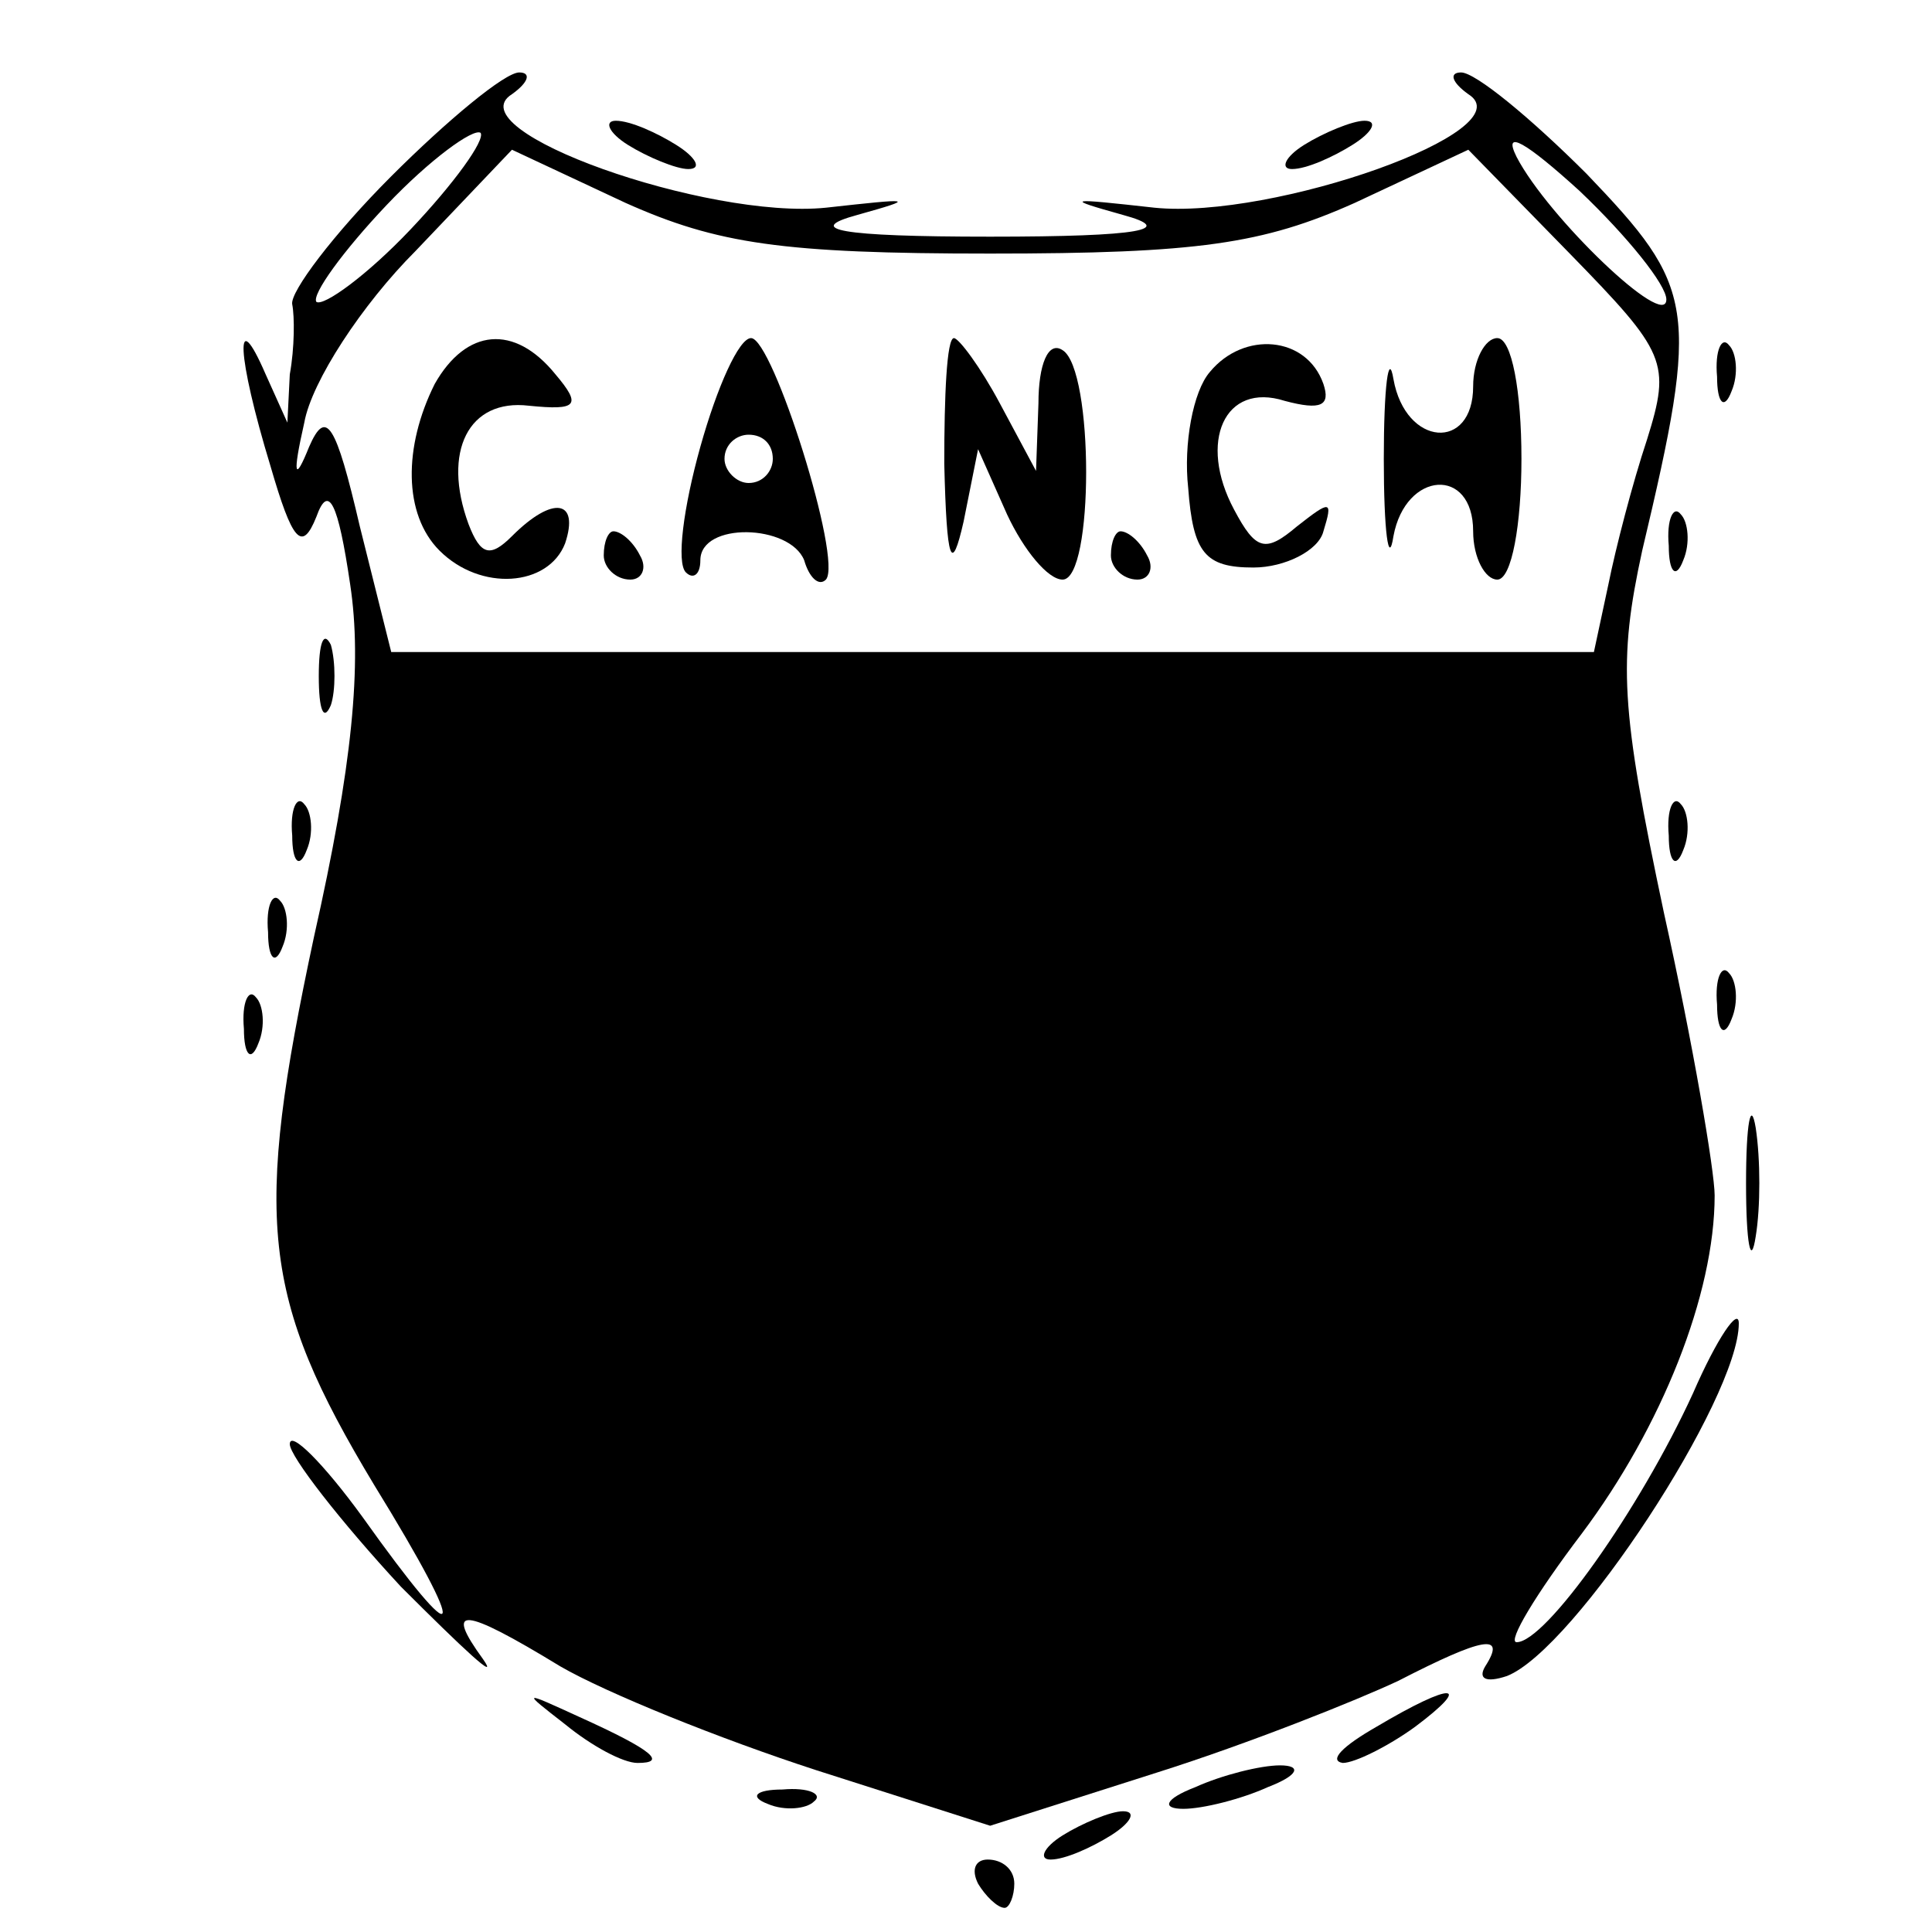
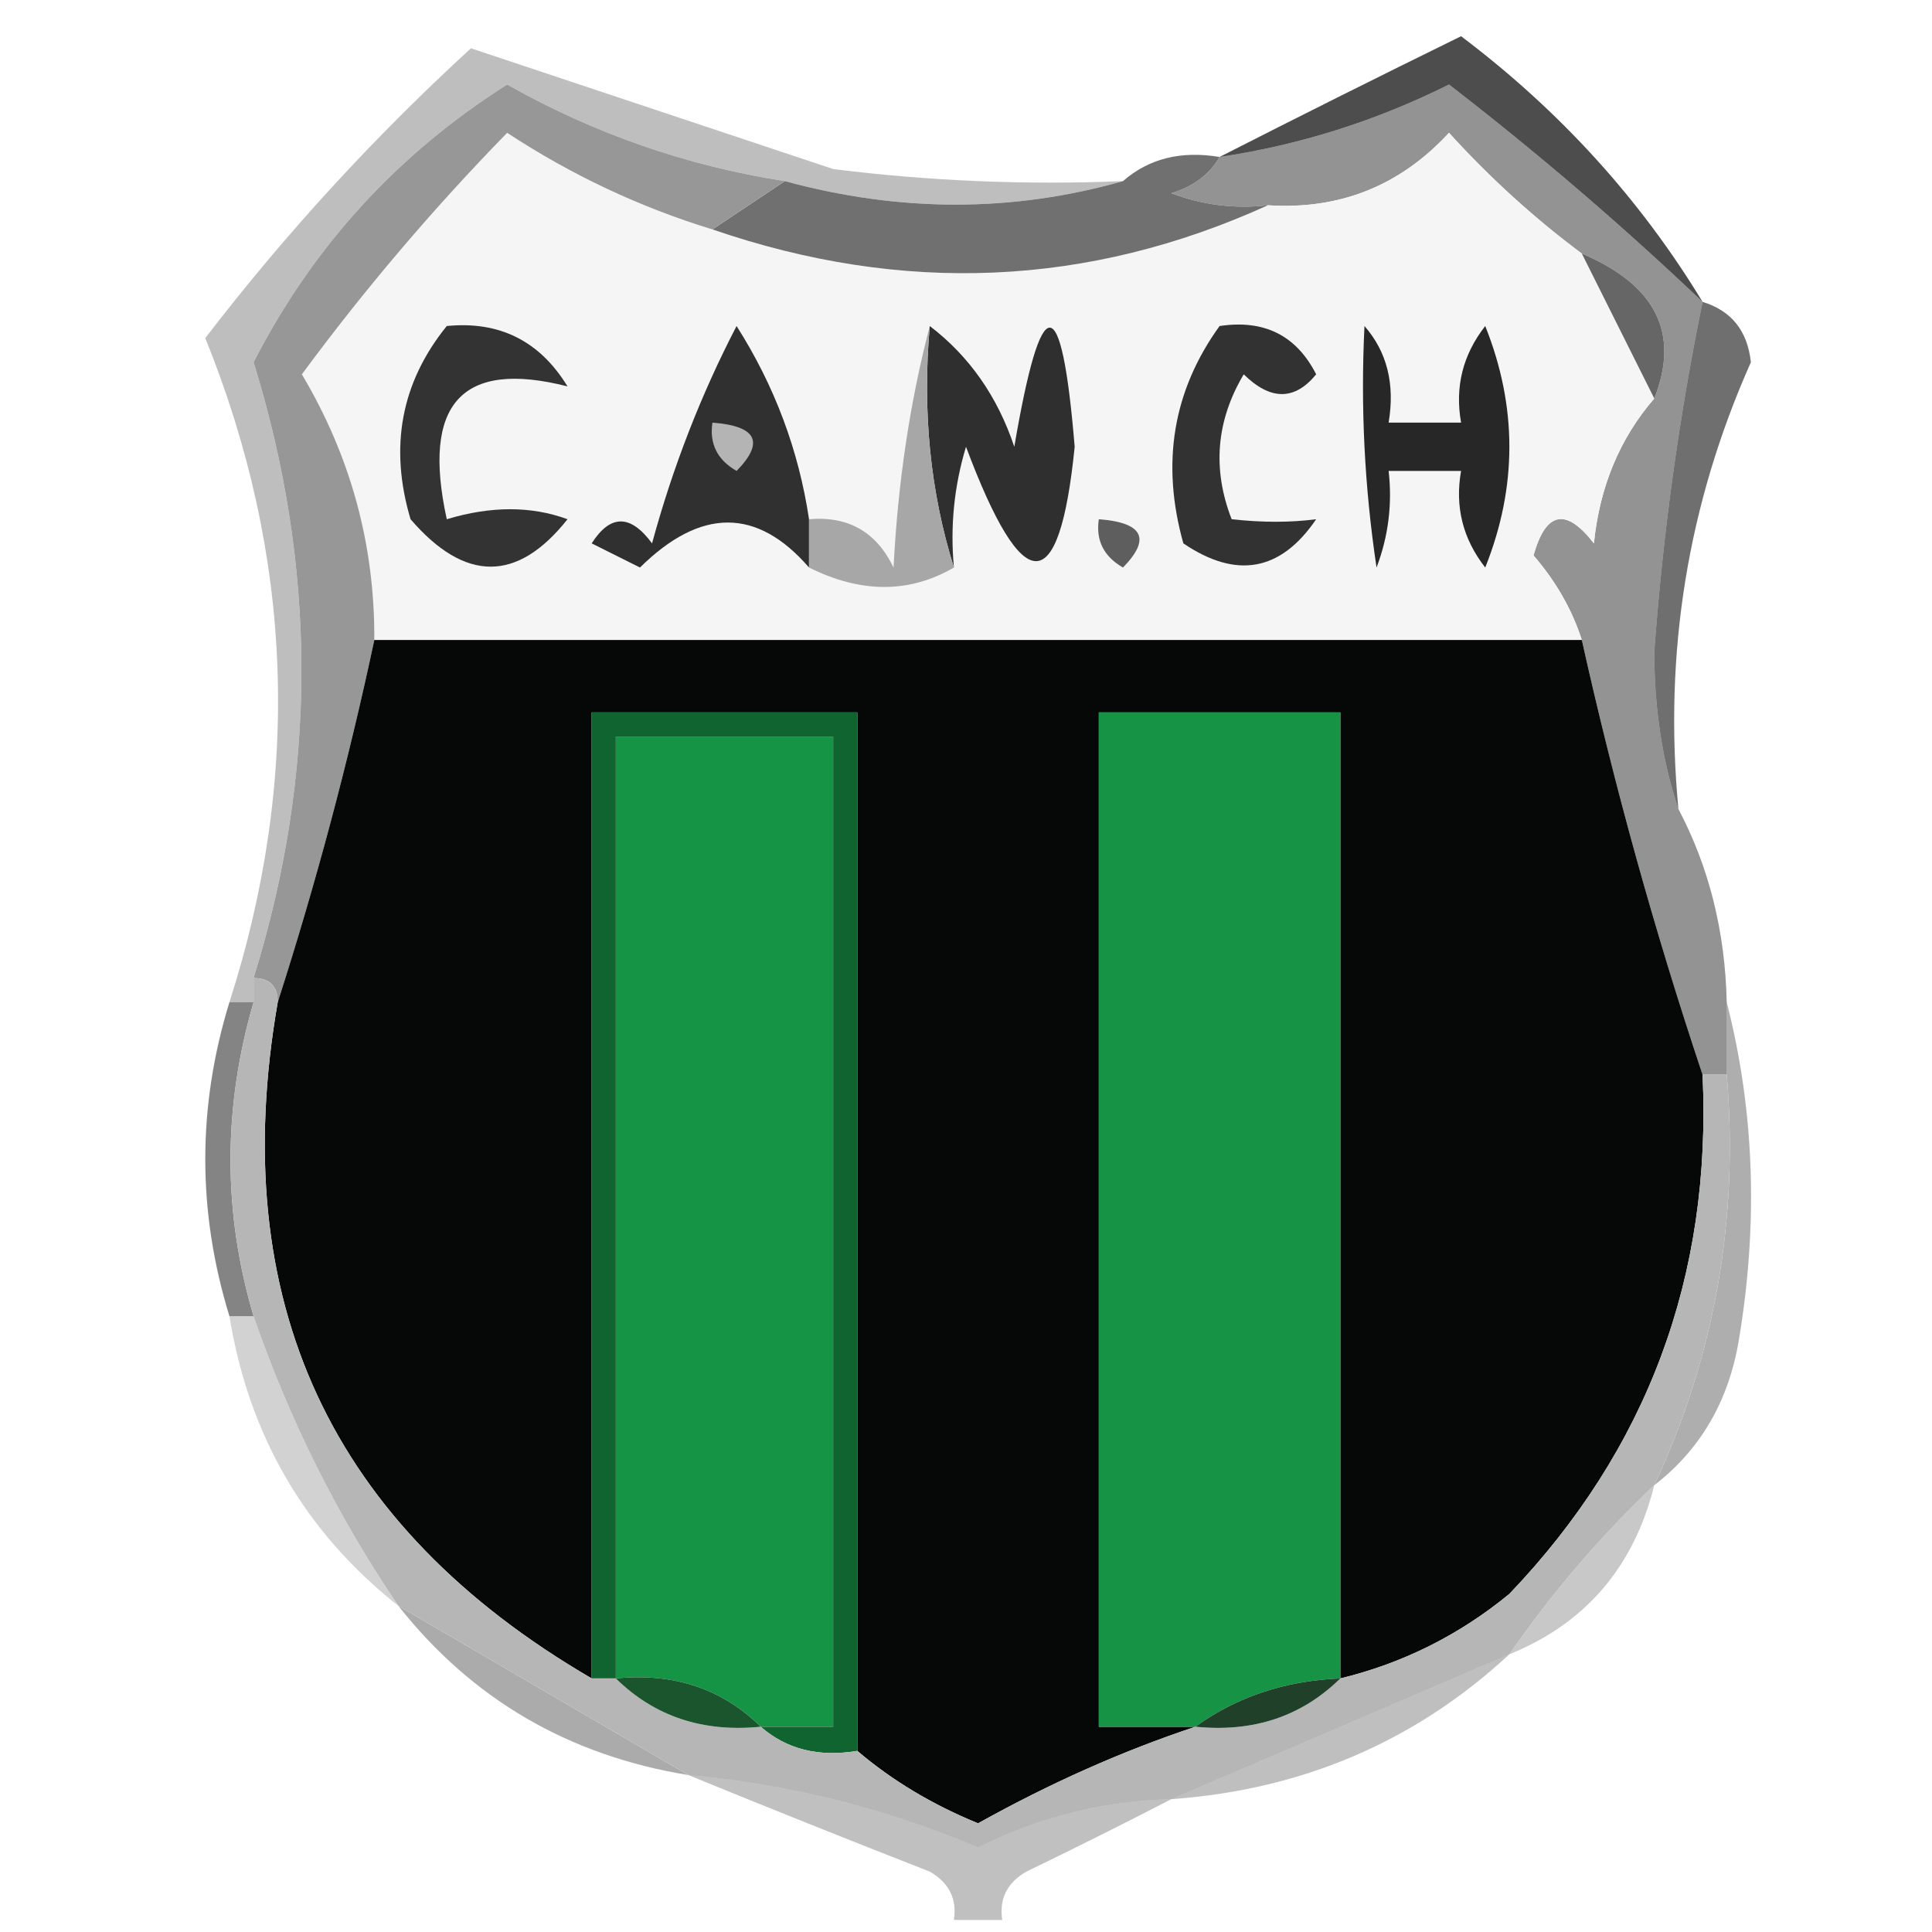
- <svg xmlns="http://www.w3.org/2000/svg" version="1.0" width="80pt" height="80pt" viewBox="0 0 80 80" preserveAspectRatio="xMidYMid meet">
-   <g transform="translate(0,80) scale(0.1,-0.1)" fill="#000000" stroke="none">
-     <path d="M162 727 c-24 -24 -42 -48 -41 -53 1 -5 1 -18 -1 -29 l-1 -20 -9 20 c-13 30 -12 8 2 -38 9 -31 13 -36 19 -21 5 14 9 6 14 -28 5 -33 1 -75 -15 -146 -25 -117 -22 -149 25 -227 40 -65 37 -72 -5 -13 -16 22 -30 36 -30 30 0 -5 21 -32 46 -59 26 -26 41 -40 34 -30 -16 22 -9 22 32 -3 19 -11 66 -30 106 -43 l72 -23 69 22 c38 12 83 30 100 38 35 18 45 20 36 6 -3 -5 0 -7 9 -4 28 11 96 115 96 146 0 7 -9 -6 -19 -29 -22 -48 -61 -103 -73 -103 -4 0 8 20 27 45 33 44 55 99 55 140 0 10 -9 63 -21 117 -18 85 -19 104 -9 150 24 101 22 109 -23 156 -23 23 -46 42 -52 42 -5 0 -4 -4 3 -9 24 -15 -81 -52 -130 -47 -36 4 -38 4 -13 -3 22 -6 8 -9 -55 -9 -63 0 -77 3 -55 9 25 7 23 7 -13 3 -49 -5 -154 32 -130 47 7 5 8 9 3 9 -6 0 -30 -20 -53 -43z m8 -22 c-18 -19 -36 -32 -39 -30 -2 3 11 21 29 40 18 19 36 32 39 30 2 -3 -11 -21 -29 -40z m520 -29 c0 -13 -49 34 -62 59 -6 12 4 6 26 -14 20 -19 36 -39 36 -45z m-280 19 c86 0 113 4 151 21 l47 22 42 -43 c40 -41 42 -45 32 -77 -6 -18 -13 -45 -16 -60 l-6 -28 -249 0 -249 0 -13 52 c-10 43 -14 49 -21 33 -6 -15 -7 -12 -2 10 3 17 24 49 46 71 l40 42 47 -22 c38 -17 65 -21 151 -21z" />
-     <path d="M180 641 c-13 -26 -13 -54 2 -69 17 -17 45 -15 52 3 6 18 -5 20 -22 3 -9 -9 -13 -8 -18 5 -11 30 0 52 25 49 20 -2 22 0 11 13 -17 21 -37 19 -50 -4z" />
-     <path d="M290 615 c-7 -25 -10 -48 -6 -52 3 -3 6 -1 6 5 0 16 37 15 43 0 2 -7 6 -11 9 -8 7 8 -22 100 -31 100 -5 0 -14 -20 -21 -45z m30 -5 c0 -5 -4 -10 -10 -10 -5 0 -10 5 -10 10 0 6 5 10 10 10 6 0 10 -4 10 -10z" />
-     <path d="M391 608 c1 -41 3 -46 8 -24 l6 30 12 -27 c7 -15 17 -27 23 -27 13 0 13 87 0 95 -6 4 -10 -6 -10 -22 l-1 -28 -15 28 c-8 15 -17 27 -19 27 -3 0 -4 -24 -4 -52z" />
-     <path d="M501 646 c-7 -8 -11 -30 -9 -48 2 -27 7 -33 27 -33 13 0 27 7 29 15 4 13 3 13 -11 2 -13 -11 -17 -10 -26 7 -15 28 -4 53 21 45 15 -4 19 -2 16 7 -7 20 -33 22 -47 5z" />
-     <path d="M573 610 c0 -30 2 -45 4 -32 5 27 33 29 33 2 0 -11 5 -20 10 -20 6 0 10 23 10 50 0 28 -4 50 -10 50 -5 0 -10 -9 -10 -20 0 -27 -28 -25 -33 3 -2 12 -4 -3 -4 -33z" />
-     <path d="M250 570 c0 -5 5 -10 11 -10 5 0 7 5 4 10 -3 6 -8 10 -11 10 -2 0 -4 -4 -4 -10z" />
-     <path d="M460 570 c0 -5 5 -10 11 -10 5 0 7 5 4 10 -3 6 -8 10 -11 10 -2 0 -4 -4 -4 -10z" />
-     <path d="M260 740 c8 -5 20 -10 25 -10 6 0 3 5 -5 10 -8 5 -19 10 -25 10 -5 0 -3 -5 5 -10z" />
-     <path d="M540 740 c-8 -5 -10 -10 -5 -10 6 0 17 5 25 10 8 5 11 10 5 10 -5 0 -17 -5 -25 -10z" />
-     <path d="M711 644 c0 -11 3 -14 6 -6 3 7 2 16 -1 19 -3 4 -6 -2 -5 -13z" />
-     <path d="M691 574 c0 -11 3 -14 6 -6 3 7 2 16 -1 19 -3 4 -6 -2 -5 -13z" />
-     <path d="M132 520 c0 -14 2 -19 5 -12 2 6 2 18 0 25 -3 6 -5 1 -5 -13z" />
-     <path d="M121 454 c0 -11 3 -14 6 -6 3 7 2 16 -1 19 -3 4 -6 -2 -5 -13z" />
-     <path d="M691 454 c0 -11 3 -14 6 -6 3 7 2 16 -1 19 -3 4 -6 -2 -5 -13z" />
-     <path d="M111 414 c0 -11 3 -14 6 -6 3 7 2 16 -1 19 -3 4 -6 -2 -5 -13z" />
-     <path d="M711 384 c0 -11 3 -14 6 -6 3 7 2 16 -1 19 -3 4 -6 -2 -5 -13z" />
-     <path d="M101 374 c0 -11 3 -14 6 -6 3 7 2 16 -1 19 -3 4 -6 -2 -5 -13z" />
-     <path d="M723 310 c0 -25 2 -35 4 -22 2 12 2 32 0 45 -2 12 -4 2 -4 -23z" />
-     <path d="M234 86 c11 -9 24 -16 30 -16 12 0 7 5 -24 19 -24 11 -24 11 -6 -3z" />
-     <path d="M570 85 c-14 -8 -20 -14 -14 -15 5 0 19 7 30 15 24 18 16 19 -16 0z" />
-     <path d="M495 60 c-13 -5 -14 -9 -5 -9 8 0 24 4 35 9 13 5 14 9 5 9 -8 0 -24 -4 -35 -9z" />
-     <path d="M318 53 c7 -3 16 -2 19 1 4 3 -2 6 -13 5 -11 0 -14 -3 -6 -6z" />
-     <path d="M440 40 c-8 -5 -10 -10 -5 -10 6 0 17 5 25 10 8 5 11 10 5 10 -5 0 -17 -5 -25 -10z" />
-     <path d="M405 20 c3 -5 8 -10 11 -10 2 0 4 5 4 10 0 6 -5 10 -11 10 -5 0 -7 -4 -4 -10z" />
+ <svg xmlns="http://www.w3.org/2000/svg" version="1.1" width="80px" height="80px" style="shape-rendering:geometricPrecision; text-rendering:geometricPrecision; image-rendering:optimizeQuality; fill-rule:evenodd; clip-rule:evenodd">
+   <g>
+     <path style="opacity:0.284" fill="#191818" d="M 46.5,7.5 C 41.934,8.797 37.267,8.797 32.5,7.5C 28.439,6.868 24.606,5.535 21,3.5C 16.45,6.383 12.95,10.216 10.5,15C 13.141,23.512 13.141,32.012 10.5,40.5C 10.5,40.833 10.5,41.167 10.5,41.5C 10.167,41.5 9.833,41.5 9.5,41.5C 12.485,32.199 12.152,23.032 8.5,14C 11.804,9.695 15.47,5.695 19.5,2C 24.39,3.63 29.39,5.297 34.5,7C 38.486,7.499 42.486,7.666 46.5,7.5 Z" />
+   </g>
+   <g>
+     <path style="opacity:1" fill="#949393" d="M 70.5,12.5 C 69.522,17.276 68.855,22.11 68.5,27C 68.504,29.361 68.837,31.527 69.5,33.5C 70.768,35.905 71.435,38.572 71.5,41.5C 71.5,42.5 71.5,43.5 71.5,44.5C 71.167,44.5 70.833,44.5 70.5,44.5C 68.519,38.576 66.853,32.576 65.5,26.5C 65.096,25.244 64.43,24.077 63.5,23C 64.01,21.174 64.844,21.007 66,22.5C 66.24,20.148 67.073,18.148 68.5,16.5C 69.569,13.804 68.569,11.804 65.5,10.5C 63.537,9.04 61.704,7.373 60,5.5C 57.975,7.693 55.475,8.693 52.5,8.5C 51.127,8.657 49.793,8.49 48.5,8C 49.416,7.722 50.083,7.222 50.5,6.5C 53.812,6.007 56.979,5.007 60,3.5C 63.655,6.322 67.155,9.322 70.5,12.5 Z" />
+   </g>
+   <g>
+     <path style="opacity:1" fill="#f5f5f5" d="M 29.5,9.5 C 37.395,12.214 45.062,11.881 52.5,8.5C 55.475,8.693 57.975,7.693 60,5.5C 61.704,7.373 63.537,9.04 65.5,10.5C 66.5,12.5 67.5,14.5 68.5,16.5C 67.073,18.148 66.24,20.148 66,22.5C 64.844,21.007 64.01,21.174 63.5,23C 64.43,24.077 65.096,25.244 65.5,26.5C 48.833,26.5 32.167,26.5 15.5,26.5C 15.522,22.564 14.522,18.897 12.5,15.5C 15.096,11.981 17.929,8.648 21,5.5C 23.663,7.249 26.497,8.582 29.5,9.5 Z" />
+   </g>
+   <g>
+     <path style="opacity:0.773" fill="#1a1919" d="M 70.5,12.5 C 67.155,9.322 63.655,6.322 60,3.5C 56.979,5.007 53.812,6.007 50.5,6.5C 53.729,4.853 57.063,3.186 60.5,1.5C 64.588,4.583 67.921,8.25 70.5,12.5 Z" />
+   </g>
+   <g>
+     <path style="opacity:1" fill="#717070" d="M 50.5,6.5 C 50.083,7.222 49.416,7.722 48.5,8C 49.793,8.49 51.127,8.657 52.5,8.5C 45.062,11.881 37.395,12.214 29.5,9.5C 30.5,8.833 31.5,8.167 32.5,7.5C 37.267,8.797 41.934,8.797 46.5,7.5C 47.568,6.566 48.901,6.232 50.5,6.5 Z" />
+   </g>
+   <g>
+     <path style="opacity:1" fill="#666666" d="M 65.5,10.5 C 68.569,11.804 69.569,13.804 68.5,16.5C 67.5,14.5 66.5,12.5 65.5,10.5 Z" />
+   </g>
+   <g>
+     <path style="opacity:1" fill="#2f2f2f" d="M 38.5,13.5 C 40.136,14.749 41.303,16.416 42,18.5C 43.122,11.922 43.956,11.922 44.5,18.5C 43.866,24.815 42.366,24.815 40,18.5C 39.507,20.134 39.34,21.801 39.5,23.5C 38.521,20.375 38.187,17.042 38.5,13.5 Z" />
+   </g>
+   <g>
+     <path style="opacity:1" fill="#333333" d="M 18.5,13.5 C 20.681,13.284 22.347,14.117 23.5,16C 19.121,14.884 17.454,16.718 18.5,21.5C 20.331,20.948 21.997,20.948 23.5,21.5C 21.423,24.119 19.256,24.119 17,21.5C 16.109,18.502 16.609,15.836 18.5,13.5 Z" />
+   </g>
+   <g>
+     <path style="opacity:1" fill="#272727" d="M 56.5,13.5 C 57.434,14.568 57.768,15.901 57.5,17.5C 58.5,17.5 59.5,17.5 60.5,17.5C 60.238,16.022 60.571,14.689 61.5,13.5C 62.833,16.833 62.833,20.167 61.5,23.5C 60.571,22.311 60.238,20.978 60.5,19.5C 59.5,19.5 58.5,19.5 57.5,19.5C 57.657,20.873 57.49,22.207 57,23.5C 56.502,20.183 56.335,16.85 56.5,13.5 Z" />
+   </g>
+   <g>
+     <path style="opacity:0.62" fill="#171616" d="M 70.5,12.5 C 71.695,12.866 72.361,13.699 72.5,15C 69.883,20.876 68.883,27.043 69.5,33.5C 68.837,31.527 68.504,29.361 68.5,27C 68.855,22.11 69.522,17.276 70.5,12.5 Z" />
+   </g>
+   <g>
+     <path style="opacity:1" fill="#303030" d="M 33.5,21.5 C 33.5,22.167 33.5,22.833 33.5,23.5C 31.349,21.016 29.015,21.016 26.5,23.5C 25.833,23.167 25.167,22.833 24.5,22.5C 25.274,21.289 26.107,21.289 27,22.5C 27.859,19.341 29.025,16.341 30.5,13.5C 32.071,15.971 33.071,18.637 33.5,21.5 Z" />
+   </g>
+   <g>
+     <path style="opacity:1" fill="#b4b4b4" d="M 29.5,17.5 C 31.337,17.64 31.67,18.306 30.5,19.5C 29.703,19.043 29.369,18.376 29.5,17.5 Z" />
+   </g>
+   <g>
+     <path style="opacity:1" fill="#5e5e5e" d="M 45.5,21.5 C 47.337,21.64 47.67,22.306 46.5,23.5C 45.703,23.043 45.369,22.376 45.5,21.5 Z" />
+   </g>
+   <g>
+     <path style="opacity:1" fill="#323232" d="M 50.5,13.5 C 52.346,13.222 53.68,13.889 54.5,15.5C 53.609,16.59 52.609,16.59 51.5,15.5C 50.359,17.421 50.192,19.421 51,21.5C 52.264,21.64 53.431,21.64 54.5,21.5C 53.034,23.657 51.2,23.99 49,22.5C 48.068,19.177 48.568,16.177 50.5,13.5 Z" />
+   </g>
+   <g>
+     <path style="opacity:1" fill="#a7a7a7" d="M 38.5,13.5 C 38.187,17.042 38.521,20.375 39.5,23.5C 37.653,24.573 35.653,24.573 33.5,23.5C 33.5,22.833 33.5,22.167 33.5,21.5C 35.124,21.36 36.29,22.027 37,23.5C 37.179,19.975 37.679,16.641 38.5,13.5 Z" />
+   </g>
+   <g>
+     <path style="opacity:1" fill="#989797" d="M 32.5,7.5 C 31.5,8.167 30.5,8.833 29.5,9.5C 26.497,8.582 23.663,7.249 21,5.5C 17.929,8.648 15.096,11.981 12.5,15.5C 14.522,18.897 15.522,22.564 15.5,26.5C 14.421,31.56 13.088,36.56 11.5,41.5C 11.5,40.833 11.167,40.5 10.5,40.5C 13.141,32.012 13.141,23.512 10.5,15C 12.95,10.216 16.45,6.383 21,3.5C 24.606,5.535 28.439,6.868 32.5,7.5 Z" />
+   </g>
+   <g>
+     <path style="opacity:1" fill="#060807" d="M 15.5,26.5 C 32.167,26.5 48.833,26.5 65.5,26.5C 66.853,32.576 68.519,38.576 70.5,44.5C 70.886,52.845 68.22,60.012 62.5,66C 60.423,67.705 58.09,68.872 55.5,69.5C 55.5,56.167 55.5,42.833 55.5,29.5C 52.167,29.5 48.833,29.5 45.5,29.5C 45.5,43.5 45.5,57.5 45.5,71.5C 46.833,71.5 48.167,71.5 49.5,71.5C 46.482,72.503 43.482,73.836 40.5,75.5C 38.604,74.725 36.937,73.725 35.5,72.5C 35.5,58.167 35.5,43.833 35.5,29.5C 31.833,29.5 28.167,29.5 24.5,29.5C 24.5,42.833 24.5,56.167 24.5,69.5C 13.682,63.197 9.349,53.863 11.5,41.5C 13.088,36.56 14.421,31.56 15.5,26.5 Z" />
+   </g>
+   <g>
+     <path style="opacity:1" fill="#169445" d="M 31.5,71.5 C 29.898,69.926 27.898,69.259 25.5,69.5C 25.5,56.5 25.5,43.5 25.5,30.5C 28.5,30.5 31.5,30.5 34.5,30.5C 34.5,44.167 34.5,57.833 34.5,71.5C 33.5,71.5 32.5,71.5 31.5,71.5 Z" />
+   </g>
+   <g>
+     <path style="opacity:1" fill="#10642f" d="M 35.5,72.5 C 33.901,72.768 32.568,72.434 31.5,71.5C 32.5,71.5 33.5,71.5 34.5,71.5C 34.5,57.833 34.5,44.167 34.5,30.5C 31.5,30.5 28.5,30.5 25.5,30.5C 25.5,43.5 25.5,56.5 25.5,69.5C 25.167,69.5 24.833,69.5 24.5,69.5C 24.5,56.167 24.5,42.833 24.5,29.5C 28.167,29.5 31.833,29.5 35.5,29.5C 35.5,43.833 35.5,58.167 35.5,72.5 Z" />
+   </g>
+   <g>
+     <path style="opacity:1" fill="#169345" d="M 55.5,69.5 C 53.214,69.595 51.214,70.262 49.5,71.5C 48.167,71.5 46.833,71.5 45.5,71.5C 45.5,57.5 45.5,43.5 45.5,29.5C 48.833,29.5 52.167,29.5 55.5,29.5C 55.5,42.833 55.5,56.167 55.5,69.5 Z" />
+   </g>
+   <g>
+     <path style="opacity:0.714" fill="#545252" d="M 9.5,41.5 C 9.833,41.5 10.167,41.5 10.5,41.5C 9.227,45.865 9.227,50.199 10.5,54.5C 10.167,54.5 9.833,54.5 9.5,54.5C 8.167,50.167 8.167,45.833 9.5,41.5 Z" />
+   </g>
+   <g>
+     <path style="opacity:0.394" fill="#313030" d="M 71.5,41.5 C 72.648,45.981 72.815,50.648 72,55.5C 71.576,58.025 70.409,60.025 68.5,61.5C 71.006,56.135 72.006,50.469 71.5,44.5C 71.5,43.5 71.5,42.5 71.5,41.5 Z" />
+   </g>
+   <g>
+     <path style="opacity:0.196" fill="#171717" d="M 9.5,54.5 C 9.833,54.5 10.167,54.5 10.5,54.5C 11.988,58.81 13.988,62.81 16.5,66.5C 12.638,63.45 10.305,59.45 9.5,54.5 Z" />
+   </g>
+   <g>
+     <path style="opacity:0.232" fill="#111010" d="M 68.5,61.5 C 67.652,64.888 65.652,67.221 62.5,68.5C 64.273,65.94 66.273,63.607 68.5,61.5 Z" />
+   </g>
+   <g>
+     <path style="opacity:0.365" fill="#191818" d="M 16.5,66.5 C 20.508,68.837 24.508,71.17 28.5,73.5C 23.55,72.695 19.55,70.362 16.5,66.5 Z" />
+   </g>
+   <g>
+     <path style="opacity:1" fill="#b6b6b6" d="M 10.5,40.5 C 11.167,40.5 11.5,40.833 11.5,41.5C 9.349,53.863 13.682,63.197 24.5,69.5C 24.833,69.5 25.167,69.5 25.5,69.5C 27.102,71.074 29.102,71.741 31.5,71.5C 32.568,72.434 33.901,72.768 35.5,72.5C 36.937,73.725 38.604,74.725 40.5,75.5C 43.482,73.836 46.482,72.503 49.5,71.5C 51.898,71.741 53.898,71.074 55.5,69.5C 58.09,68.872 60.423,67.705 62.5,66C 68.22,60.012 70.886,52.845 70.5,44.5C 70.833,44.5 71.167,44.5 71.5,44.5C 72.006,50.469 71.006,56.135 68.5,61.5C 66.273,63.607 64.273,65.94 62.5,68.5C 57.765,70.539 53.099,72.539 48.5,74.5C 45.689,74.571 43.022,75.238 40.5,76.5C 36.655,74.872 32.655,73.872 28.5,73.5C 24.508,71.17 20.508,68.837 16.5,66.5C 13.988,62.81 11.988,58.81 10.5,54.5C 9.227,50.199 9.227,45.865 10.5,41.5C 10.5,41.167 10.5,40.833 10.5,40.5 Z" />
+   </g>
+   <g>
+     <path style="opacity:1" fill="#1b552d" d="M 25.5,69.5 C 27.898,69.259 29.898,69.926 31.5,71.5C 29.102,71.741 27.102,71.074 25.5,69.5 Z" />
+   </g>
+   <g>
+     <path style="opacity:1" fill="#204029" d="M 55.5,69.5 C 53.898,71.074 51.898,71.741 49.5,71.5C 51.214,70.262 53.214,69.595 55.5,69.5 Z" />
+   </g>
+   <g>
+     <path style="opacity:0.271" fill="#141313" d="M 62.5,68.5 C 58.604,72.11 53.937,74.11 48.5,74.5C 53.099,72.539 57.765,70.539 62.5,68.5 Z" />
+   </g>
+   <g>
+     <path style="opacity:0.281" fill="#1c1c1c" d="M 28.5,73.5 C 32.655,73.872 36.655,74.872 40.5,76.5C 43.022,75.238 45.689,74.571 48.5,74.5C 46.604,75.481 44.604,76.481 42.5,77.5C 41.703,77.957 41.369,78.624 41.5,79.5C 40.833,79.5 40.167,79.5 39.5,79.5C 39.631,78.624 39.297,77.957 38.5,77.5C 35.062,76.155 31.729,74.821 28.5,73.5 Z" />
  </g>
</svg>
